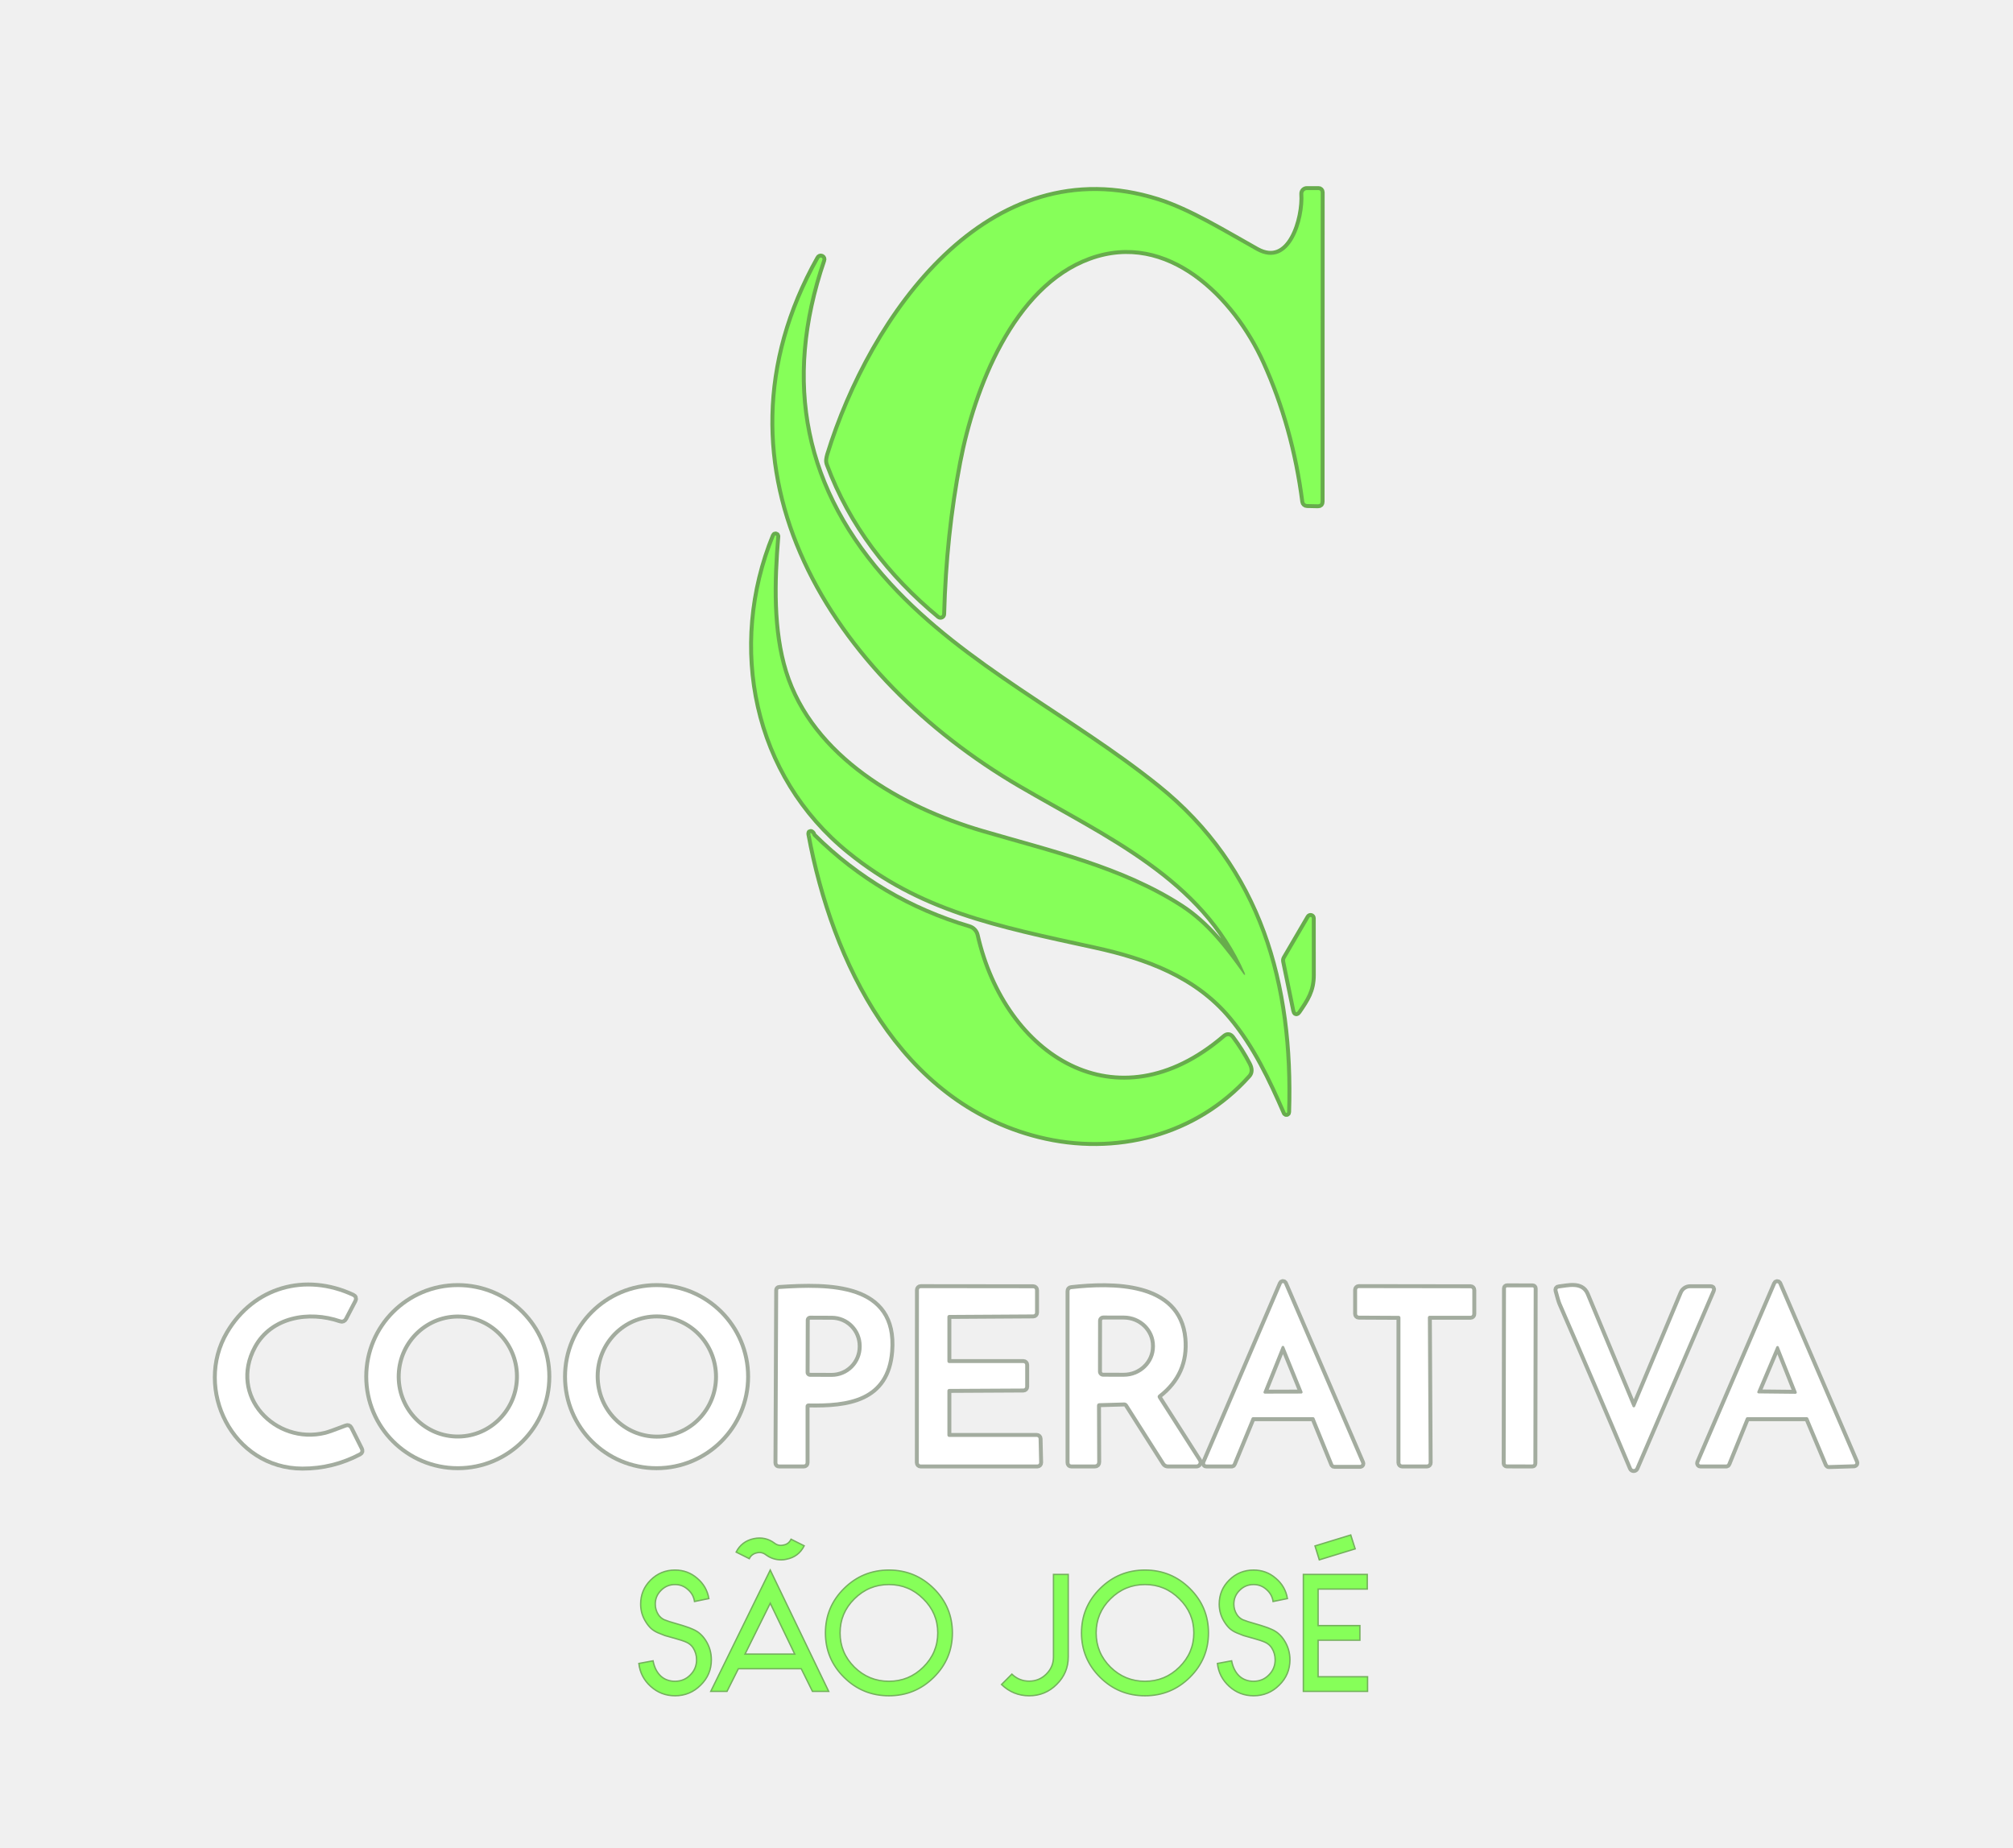
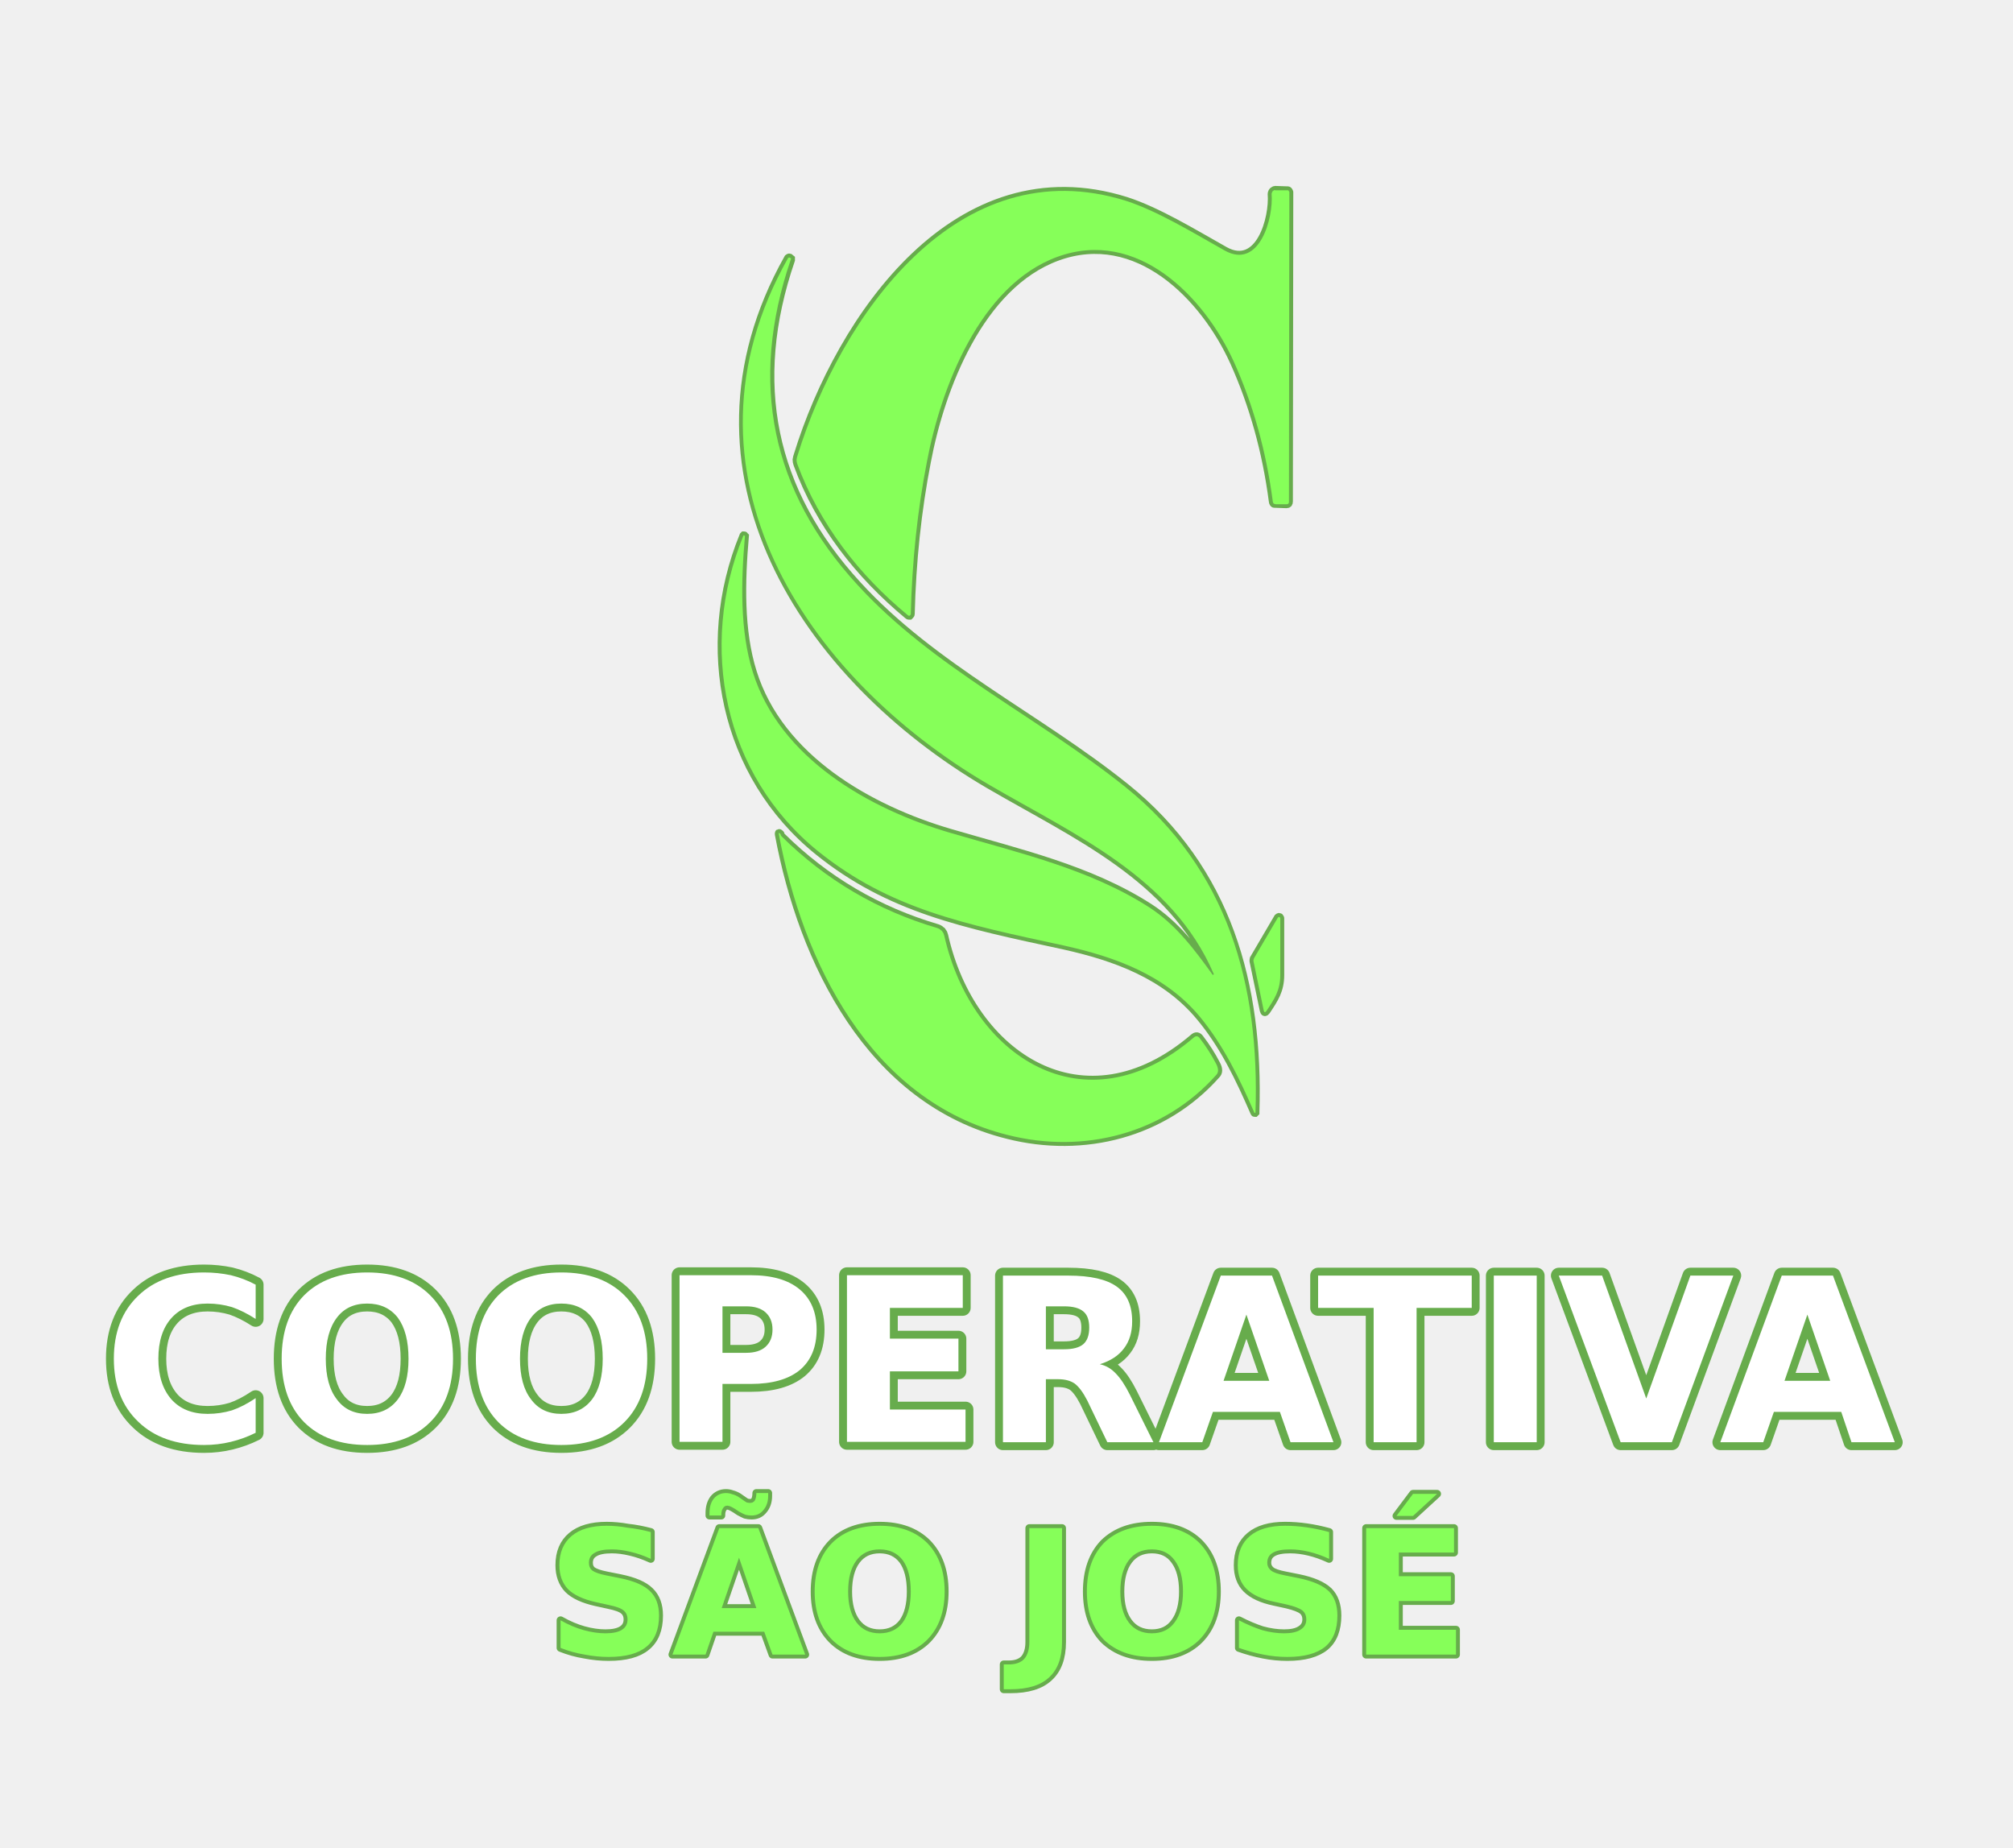
- <svg xmlns="http://www.w3.org/2000/svg" version="1.1" viewBox="0.00 0.00 511.00 469.00" id="svg59">
-   <defs id="defs59" />
-   <path d="m 170.075,417.806 h -0.037 q -1.379,-0.373 -2.088,-0.597 -0.708,-0.261 -1.752,-0.708 -1.007,-0.447 -1.715,-1.081 -0.708,-0.671 -1.268,-1.566 -1.38,-2.125 -1.38,-4.66 0,-3.617 2.535,-6.152 2.535,-2.535 6.152,-2.535 3.206,0 5.593,2.088 2.423,2.051 2.945,5.182 l -3.617,0.746 q -0.261,-1.827 -1.678,-3.057 -1.379,-1.268 -3.244,-1.268 -2.088,0 -3.542,1.491 -1.454,1.454 -1.454,3.505 0,1.454 0.783,2.684 0.559,0.858 1.491,1.305 0.969,0.41 3.206,1.044 1.566,0.447 2.274,0.708 0.746,0.224 1.827,0.708 1.081,0.485 1.79,1.156 0.746,0.671 1.342,1.603 1.454,2.274 1.454,4.996 0,3.803 -2.722,6.487 -2.684,2.684 -6.45,2.684 -3.542,0 -6.152,-2.386 -2.61,-2.386 -2.983,-5.854 l 3.579,-0.671 q 0.485,2.498 1.939,3.878 1.454,1.342 3.617,1.342 2.274,0 3.84,-1.603 1.603,-1.603 1.603,-3.878 0,-1.64 -0.858,-3.02 -0.597,-0.932 -1.603,-1.417 -1.007,-0.485 -3.43,-1.156 z m 19.201,-20.208 -3.318,-1.678 q 1.379,-2.759 4.474,-3.43 2.908,-0.597 5.22,1.156 1.007,0.783 2.237,0.485 1.342,-0.224 1.939,-1.491 l 3.318,1.678 q -1.417,2.834 -4.511,3.43 -0.559,0.149 -1.305,0.149 -2.162,0 -3.878,-1.305 -1.044,-0.783 -2.237,-0.485 -1.38,0.298 -1.939,1.491 z m 20.059,33.854 h -4.101 l -2.834,-5.779 h -15.883 l -2.871,5.779 h -4.101 l 15.025,-30.946 z m -21.14,-9.507 h 12.565 l -6.189,-12.975 z M 213.212,405.204 q 4.698,-4.698 11.334,-4.698 6.637,0 11.334,4.698 4.698,4.698 4.698,11.334 0,6.637 -4.698,11.334 -4.698,4.698 -11.334,4.698 -6.637,0 -11.334,-4.698 -4.698,-4.698 -4.698,-11.334 0,-6.637 4.698,-11.334 z m 20.021,2.647 q -3.617,-3.654 -8.687,-3.654 -5.071,0 -8.724,3.654 -3.617,3.617 -3.617,8.687 0,5.071 3.617,8.724 3.654,3.617 8.724,3.617 5.071,0 8.687,-3.617 3.654,-3.654 3.654,-8.724 0,-5.071 -3.654,-8.687 z m 36.613,-6.226 v 21.065 q 0,4.064 -2.908,6.972 -2.871,2.908 -6.972,2.908 -4.027,0 -6.972,-2.871 l 2.61,-2.647 q 1.864,1.79 4.362,1.79 2.535,0 4.325,-1.79 1.827,-1.827 1.827,-4.362 v -21.065 z m 8.053,3.579 q 4.698,-4.698 11.334,-4.698 6.637,0 11.334,4.698 4.698,4.698 4.698,11.334 0,6.637 -4.698,11.334 -4.698,4.698 -11.334,4.698 -6.637,0 -11.334,-4.698 -4.698,-4.698 -4.698,-11.334 0,-6.637 4.698,-11.334 z m 20.021,2.647 q -3.617,-3.654 -8.687,-3.654 -5.071,0 -8.724,3.654 -3.617,3.617 -3.617,8.687 0,5.071 3.617,8.724 3.654,3.617 8.724,3.617 5.071,0 8.687,-3.617 3.654,-3.654 3.654,-8.724 0,-5.071 -3.654,-8.687 z m 18.306,9.955 h -0.037 q -1.38,-0.373 -2.088,-0.597 -0.708,-0.261 -1.752,-0.708 -1.007,-0.447 -1.715,-1.081 -0.708,-0.671 -1.268,-1.566 -1.379,-2.125 -1.379,-4.66 0,-3.617 2.535,-6.152 2.535,-2.535 6.152,-2.535 3.206,0 5.593,2.088 2.423,2.051 2.945,5.182 l -3.617,0.746 q -0.261,-1.827 -1.678,-3.057 -1.38,-1.268 -3.244,-1.268 -2.088,0 -3.542,1.491 -1.454,1.454 -1.454,3.505 0,1.454 0.783,2.684 0.559,0.858 1.491,1.305 0.969,0.41 3.206,1.044 1.566,0.447 2.274,0.708 0.746,0.224 1.827,0.708 1.081,0.485 1.79,1.156 0.746,0.671 1.342,1.603 1.454,2.274 1.454,4.996 0,3.803 -2.722,6.487 -2.684,2.684 -6.45,2.684 -3.542,0 -6.152,-2.386 -2.61,-2.386 -2.983,-5.854 l 3.579,-0.671 q 0.485,2.498 1.939,3.878 1.454,1.342 3.617,1.342 2.274,0 3.84,-1.603 1.603,-1.603 1.603,-3.878 0,-1.64 -0.858,-3.02 -0.597,-0.932 -1.603,-1.417 -1.007,-0.485 -3.43,-1.156 z m 26.099,-22.706 -9.06,2.796 -1.081,-3.542 9.023,-2.796 z m 3.057,10.253 h -12.416 v 9.321 h 10.551 v 3.728 h -10.551 v 9.321 h 12.49 v 3.728 h -16.218 v -29.827 h 16.144 z" id="text60" style="font-size:37.284px;font-family:Bambino-Regular;-inkscape-font-specification:'Bambino-Regular, Normal';fill:#86ff59;stroke:#74b15c;stroke-width:0.35" transform="scale(1.004917,0.9951069)" aria-label="SÃO JOSÉ" />
-   <g id="g60">
-     <path stroke="#a3ac9f" vector-effect="non-scaling-stroke" d="m 333.37,359.75 a 0.31,0.31 0 0 1 0.29,0.19 l 4.78,11.71 a 0.31,0.31 0 0 0 0.29,0.19 h 6.55 a 0.31,0.31 0 0 0 0.28,-0.43 l -19.6,-45.53 a 0.31,0.31 0 0 0 -0.57,0 l -19.46,45.44 a 0.31,0.31 0 0 0 0.28,0.43 h 6.45 a 0.31,0.31 0 0 0 0.29,-0.19 l 4.79,-11.62 a 0.31,0.31 0 0 1 0.29,-0.19 h 15.34" id="path5" style="fill:none;stroke-width:2;stroke-linecap:butt" />
-     <path stroke="#a3ac9f" vector-effect="non-scaling-stroke" d="m 458.7,359.75 a 0.33,0.33 0 0 1 0.31,0.2 l 4.95,11.75 a 0.33,0.33 0 0 0 0.32,0.2 l 6.39,-0.2 a 0.33,0.33 0 0 0 0.29,-0.46 l -19.51,-45.33 a 0.33,0.33 0 0 0 -0.6,0 l -19.5,45.38 a 0.33,0.33 0 0 0 0.3,0.46 h 6.56 a 0.33,0.33 0 0 0 0.3,-0.21 l 4.7,-11.58 a 0.33,0.33 0 0 1 0.3,-0.21 h 15.19" id="path6" style="fill:none;stroke-width:2;stroke-linecap:butt" />
-     <path stroke="#a3ac9f" vector-effect="non-scaling-stroke" d="m 58.07,338.43 c -8.34,14.11 1.33,33.83 18.7,33.86 q 7.62,0.01 14.39,-3.56 0.51,-0.27 0.25,-0.78 l -2.65,-5.3 q -0.28,-0.54 -0.85,-0.32 -4.11,1.58 -5.23,1.86 c -13.04,3.21 -25.39,-9.66 -18.37,-22.52 4.27,-7.82 14.03,-9.54 22.16,-6.74 q 0.62,0.21 0.93,-0.37 l 2.36,-4.52 q 0.33,-0.62 -0.3,-0.91 c -12,-5.58 -24.77,-1.91 -31.39,9.3" id="path7" style="fill:none;stroke-width:2;stroke-linecap:butt" />
-     <path stroke="#a3ac9f" vector-effect="non-scaling-stroke" d="m 189.41,349.45 a 22.74,22.74 0 0 0 -22.74,-22.74 22.74,22.74 0 0 0 -22.74,22.74 22.74,22.74 0 0 0 22.74,22.74 22.74,22.74 0 0 0 22.74,-22.74" id="path8" style="fill:none;stroke-width:2;stroke-linecap:butt" />
-     <path stroke="#a3ac9f" vector-effect="non-scaling-stroke" d="m 138.95,349.45 a 22.74,22.74 0 0 0 -22.74,-22.74 22.74,22.74 0 0 0 -22.74,22.74 22.74,22.74 0 0 0 22.74,22.74 22.74,22.74 0 0 0 22.74,-22.74" id="path9" style="fill:none;stroke-width:2;stroke-linecap:butt" />
-     <path stroke="#a3ac9f" vector-effect="non-scaling-stroke" d="m 240.5,353.03 a 0.46,0.46 0 0 1 0.46,-0.46 l 18.83,-0.1 a 0.46,0.46 0 0 0 0.46,-0.46 v -5.55 A 0.46,0.46 0 0 0 259.79,346 h -18.83 a 0.46,0.46 0 0 1 -0.46,-0.46 v -11.29 a 0.46,0.46 0 0 1 0.46,-0.46 l 21.33,-0.13 a 0.46,0.46 0 0 0 0.46,-0.46 v -5.73 a 0.46,0.46 0 0 0 -0.46,-0.46 l -28.56,-0.03 a 0.46,0.46 0 0 0 -0.46,0.46 l -0.03,43.85 a 0.46,0.46 0 0 0 0.46,0.46 h 29.63 a 0.46,0.46 0 0 0 0.46,-0.47 l -0.14,-6.08 a 0.46,0.46 0 0 0 -0.46,-0.45 h -22.23 a 0.46,0.46 0 0 1 -0.46,-0.46 v -11.26" id="path10" style="fill:none;stroke-width:2;stroke-linecap:butt" />
-     <path stroke="#a3ac9f" vector-effect="non-scaling-stroke" d="m 362.47,334.44 a 0.44,0.44 0 0 1 0.44,-0.44 h 10.4 a 0.44,0.44 0 0 0 0.44,-0.44 v -6.11 a 0.44,0.44 0 0 0 -0.44,-0.44 l -28.37,-0.04 a 0.44,0.44 0 0 0 -0.44,0.44 v 6.12 a 0.44,0.44 0 0 0 0.44,0.44 l 10.12,0.05 a 0.44,0.44 0 0 1 0.44,0.44 v 36.85 a 0.44,0.44 0 0 0 0.44,0.44 h 6.29 a 0.44,0.44 0 0 0 0.44,-0.44 l -0.2,-36.87" id="path11" style="fill:none;stroke-width:2;stroke-linecap:butt" />
-     <path stroke="#a3ac9f" vector-effect="non-scaling-stroke" d="m 389.329,327.056 a 0.27,0.27 0 0 0 -0.27,-0.271 l -6.5,-0.011 a 0.27,0.27 0 0 0 -0.27,0.27 l -0.078,44.42 a 0.27,0.27 0 0 0 0.27,0.271 l 6.5,0.011 a 0.27,0.27 0 0 0 0.27,-0.27 l 0.078,-44.42" id="path12" style="fill:none;stroke-width:2;stroke-linecap:butt" />
-     <path stroke="#a3ac9f" vector-effect="non-scaling-stroke" d="m 415.07,357.02 a 0.36,0.35 45.4 0 1 -0.66,-0.01 q -5.94,-14.25 -11.83,-28.39 c -1.17,-2.8 -4.52,-1.83 -6.83,-1.57 q -0.5,0.05 -0.37,0.53 0.65,2.49 0.98,3.26 9.13,20.96 17.89,41.76 a 0.5,0.51 45.1 0 0 0.93,0 l 19.37,-45.08 Q 434.77,327 434.21,327 h -5.17 a 2.09,2.1 11.4 0 0 -1.93,1.29 l -12.04,28.73" id="path13" style="display:inline;fill:none;stroke-width:2;stroke-linecap:butt" />
-     <path stroke="#a3ac9f" vector-effect="non-scaling-stroke" d="m 205.22,356.26 c 9.99,0.2 19.8,-1.07 20.76,-13.27 1.34,-16.81 -15.53,-16.64 -28.12,-15.8 q -0.32,0.02 -0.32,0.34 l -0.19,43.77 q 0,0.45 0.45,0.45 h 6.2 q 0.5,0 0.5,-0.5 v -14.28 a 0.71,0.71 0 0 1 0.72,-0.71" id="path14" style="fill:none;stroke-width:2;stroke-linecap:butt" />
-     <path stroke="#a3ac9f" vector-effect="non-scaling-stroke" d="m 279.1,356.19 6.24,-0.18 a 1.04,1.06 72.9 0 1 0.92,0.48 l 9.42,14.81 q 0.29,0.45 0.81,0.45 h 7.23 a 0.56,0.56 0 0 0 0.47,-0.86 l -10.18,-15.94 q -0.35,-0.55 0.16,-0.94 7.02,-5.5 6.24,-14.21 c -1.26,-14.01 -18.31,-13.7 -28.43,-12.57 q -0.48,0.05 -0.48,0.53 v 43.49 q 0,0.5 0.5,0.5 h 5.89 q 0.64,0 0.64,-0.64 l -0.05,-14.28 q 0,-0.62 0.62,-0.64" id="path15" style="fill:none;stroke-width:2;stroke-linecap:butt" />
-     <path stroke="#a3ac9f" vector-effect="non-scaling-stroke" d="m 320.76,353.29 a 0.34,0.34 0 0 0 0.31,0.47 l 9.25,-0.02 a 0.34,0.34 0 0 0 0.32,-0.47 l -4.65,-11.43 a 0.34,0.34 0 0 0 -0.63,0 l -4.6,11.45" id="path24" style="fill:none;stroke-width:2;stroke-linecap:butt" />
-     <path stroke="#a3ac9f" vector-effect="non-scaling-stroke" d="m 446.11,353.24 a 0.33,0.33 0 0 0 0.3,0.46 l 9.37,0.1 a 0.33,0.33 0 0 0 0.31,-0.46 l -4.56,-11.47 a 0.33,0.33 0 0 0 -0.61,0 l -4.81,11.37" id="path25" style="fill:none;stroke-width:2;stroke-linecap:butt" />
-     <path stroke="#a3ac9f" vector-effect="non-scaling-stroke" d="m 168.278,365.105 a 15.76,15.52 84.4 0 0 13.908,-17.199 15.76,15.52 84.4 0 0 -16.984,-14.17 15.76,15.52 84.4 0 0 -13.908,17.199 15.76,15.52 84.4 0 0 16.984,14.17" id="path26" style="fill:none;stroke-width:2;stroke-linecap:butt" />
-     <path stroke="#a3ac9f" vector-effect="non-scaling-stroke" d="m 115.589,365.137 a 15.51,15.73 2.3 0 0 16.129,-15.095 15.51,15.73 2.3 0 0 -14.866,-16.34 15.51,15.73 2.3 0 0 -16.129,15.095 15.51,15.73 2.3 0 0 14.866,16.34" id="path27" style="fill:none;stroke-width:2;stroke-linecap:butt" />
-     <path stroke="#a3ac9f" vector-effect="non-scaling-stroke" d="m 204.55,335.11 -0.04,13.24 a 1.13,1.13 0 0 0 1.12,1.13 l 5.46,0.02 a 7.61,7.66 0.2 0 0 7.64,-7.64 v -0.18 A 7.61,7.66 0.2 0 0 211.15,334 l -5.46,-0.02 a 1.13,1.13 0 0 0 -1.14,1.13" id="path28" style="fill:none;stroke-width:2;stroke-linecap:butt" />
-     <path stroke="#a3ac9f" vector-effect="non-scaling-stroke" d="m 278.75,335.26 -0.02,12.88 a 1.32,1.32 0 0 0 1.32,1.32 l 5.2,0.01 a 7.92,7.67 0.1 0 0 7.93,-7.66 v -0.18 a 7.92,7.67 0.1 0 0 -7.91,-7.68 l -5.2,-0.01 a 1.32,1.32 0 0 0 -1.32,1.32" id="path29" style="fill:none;stroke-width:2;stroke-linecap:butt" />
-     <path fill="#ffffff" d="m 333.37,359.75 h -15.34 a 0.31,0.31 0 0 0 -0.29,0.19 l -4.79,11.62 a 0.31,0.31 0 0 1 -0.29,0.19 h -6.45 a 0.31,0.31 0 0 1 -0.28,-0.43 l 19.46,-45.44 a 0.31,0.31 0 0 1 0.57,0 l 19.6,45.53 a 0.31,0.31 0 0 1 -0.28,0.43 h -6.55 a 0.31,0.31 0 0 1 -0.29,-0.19 l -4.78,-11.71 a 0.31,0.31 0 0 0 -0.29,-0.19 z m -12.61,-6.46 a 0.34,0.34 0 0 0 0.31,0.47 l 9.25,-0.02 a 0.34,0.34 0 0 0 0.32,-0.47 l -4.65,-11.43 a 0.34,0.34 0 0 0 -0.63,0 z" id="path38" />
-     <path fill="#ffffff" d="m 458.7,359.75 h -15.19 a 0.33,0.33 0 0 0 -0.3,0.21 l -4.7,11.58 a 0.33,0.33 0 0 1 -0.3,0.21 h -6.56 a 0.33,0.33 0 0 1 -0.3,-0.46 l 19.5,-45.38 a 0.33,0.33 0 0 1 0.6,0 l 19.51,45.33 a 0.33,0.33 0 0 1 -0.29,0.46 l -6.39,0.2 a 0.33,0.33 0 0 1 -0.32,-0.2 l -4.95,-11.75 a 0.33,0.33 0 0 0 -0.31,-0.2 z m -12.59,-6.51 a 0.33,0.33 0 0 0 0.3,0.46 l 9.37,0.1 a 0.33,0.33 0 0 0 0.31,-0.46 l -4.56,-11.47 a 0.33,0.33 0 0 0 -0.61,0 z" id="path39" />
-     <path fill="#ffffff" d="m 76.77,372.29 c -17.37,-0.03 -27.04,-19.75 -18.7,-33.86 6.62,-11.21 19.39,-14.88 31.39,-9.3 q 0.63,0.29 0.3,0.91 l -2.36,4.52 q -0.31,0.58 -0.93,0.37 c -8.13,-2.8 -17.89,-1.08 -22.16,6.74 -7.02,12.86 5.33,25.73 18.37,22.52 q 1.12,-0.28 5.23,-1.86 0.57,-0.22 0.85,0.32 l 2.65,5.3 q 0.26,0.51 -0.25,0.78 -6.77,3.57 -14.39,3.56 z" id="path40" />
-     <path fill="#ffffff" d="m 189.41,349.45 a 22.74,22.74 0 0 1 -22.74,22.74 22.74,22.74 0 0 1 -22.74,-22.74 22.74,22.74 0 0 1 22.74,-22.74 22.74,22.74 0 0 1 22.74,22.74 z m -21.132,15.655 a 15.76,15.52 84.4 0 0 13.908,-17.199 15.76,15.52 84.4 0 0 -16.984,-14.17 15.76,15.52 84.4 0 0 -13.908,17.199 15.76,15.52 84.4 0 0 16.984,14.17 z" id="path41" />
-     <path fill="#ffffff" d="m 138.95,349.45 a 22.74,22.74 0 0 1 -22.74,22.74 22.74,22.74 0 0 1 -22.74,-22.74 22.74,22.74 0 0 1 22.74,-22.74 22.74,22.74 0 0 1 22.74,22.74 z m -23.361,15.687 a 15.51,15.73 2.3 0 0 16.129,-15.095 15.51,15.73 2.3 0 0 -14.866,-16.34 15.51,15.73 2.3 0 0 -16.129,15.095 15.51,15.73 2.3 0 0 14.866,16.34 z" id="path42" />
-     <path fill="#ffffff" d="m 240.5,353.03 v 11.26 a 0.46,0.46 0 0 0 0.46,0.46 h 22.23 a 0.46,0.46 0 0 1 0.46,0.45 l 0.14,6.08 a 0.46,0.46 0 0 1 -0.46,0.47 H 233.7 a 0.46,0.46 0 0 1 -0.46,-0.46 l 0.03,-43.85 a 0.46,0.46 0 0 1 0.46,-0.46 l 28.56,0.03 a 0.46,0.46 0 0 1 0.46,0.46 v 5.73 a 0.46,0.46 0 0 1 -0.46,0.46 l -21.33,0.13 a 0.46,0.46 0 0 0 -0.46,0.46 v 11.29 a 0.46,0.46 0 0 0 0.46,0.46 h 18.83 a 0.46,0.46 0 0 1 0.46,0.46 v 5.55 a 0.46,0.46 0 0 1 -0.46,0.46 l -18.83,0.1 a 0.46,0.46 0 0 0 -0.46,0.46 z" id="path43" />
-     <path fill="#ffffff" d="m 362.47,334.44 0.2,36.87 a 0.44,0.44 0 0 1 -0.44,0.44 h -6.29 a 0.44,0.44 0 0 1 -0.44,-0.44 v -36.85 a 0.44,0.44 0 0 0 -0.44,-0.44 l -10.12,-0.05 a 0.44,0.44 0 0 1 -0.44,-0.44 v -6.12 a 0.44,0.44 0 0 1 0.44,-0.44 l 28.37,0.04 a 0.44,0.44 0 0 1 0.44,0.44 v 6.11 a 0.44,0.44 0 0 1 -0.44,0.44 h -10.4 a 0.44,0.44 0 0 0 -0.44,0.44 z" id="path44" />
-     <rect fill="#ffffff" x="382.859" y="326.106" transform="rotate(0.1)" width="7.04" height="44.96" rx="0.27" id="rect44" style="display:inline" />
-     <path fill="#ffffff" d="m 415.07,357.02 12.04,-28.73 a 2.09,2.1 11.4 0 1 1.93,-1.29 h 5.17 q 0.56,0 0.34,0.52 l -19.37,45.08 a 0.5,0.51 45.1 0 1 -0.93,0 q -8.76,-20.8 -17.89,-41.76 -0.33,-0.77 -0.98,-3.26 -0.13,-0.48 0.37,-0.53 c 2.31,-0.26 5.66,-1.23 6.83,1.57 q 5.89,14.14 11.83,28.39 a 0.36,0.35 45.4 0 0 0.66,0.01 z" id="path45" style="display:inline" />
-     <path fill="#ffffff" d="m 204.5,356.97 v 14.28 q 0,0.5 -0.5,0.5 h -6.2 q -0.45,0 -0.45,-0.45 l 0.19,-43.77 q 0,-0.32 0.32,-0.34 c 12.59,-0.84 29.46,-1.01 28.12,15.8 -0.96,12.2 -10.77,13.47 -20.76,13.27 a 0.71,0.71 0 0 0 -0.72,0.71 z m 0.05,-21.86 -0.04,13.24 a 1.13,1.13 0 0 0 1.12,1.13 l 5.46,0.02 a 7.61,7.66 0.2 0 0 7.64,-7.64 v -0.18 A 7.61,7.66 0.2 0 0 211.15,334 l -5.46,-0.02 a 1.13,1.13 0 0 0 -1.14,1.13 z" id="path46" style="display:inline" />
-     <path fill="#ffffff" d="m 278.48,356.83 0.05,14.28 q 0,0.64 -0.64,0.64 H 272 q -0.5,0 -0.5,-0.5 v -43.49 q 0,-0.48 0.48,-0.53 c 10.12,-1.13 27.17,-1.44 28.43,12.57 q 0.78,8.71 -6.24,14.21 -0.51,0.39 -0.16,0.94 l 10.18,15.94 a 0.56,0.56 0 0 1 -0.47,0.86 h -7.23 q -0.52,0 -0.81,-0.45 l -9.42,-14.81 a 1.04,1.06 72.9 0 0 -0.92,-0.48 l -6.24,0.18 q -0.62,0.02 -0.62,0.64 z m 0.27,-21.57 -0.02,12.88 a 1.32,1.32 0 0 0 1.32,1.32 l 5.2,0.01 a 7.92,7.67 0.1 0 0 7.93,-7.66 v -0.18 a 7.92,7.67 0.1 0 0 -7.91,-7.68 l -5.2,-0.01 a 1.32,1.32 0 0 0 -1.32,1.32 z" id="path47" style="display:inline" />
-   </g>
+ <svg xmlns="http://www.w3.org/2000/svg" version="1.2" viewBox="0 0 511 469" width="511" height="469">
+   <style>
+ 		.s0 { paint-order:stroke fill markers;stroke: #67ac4c;stroke-width: 2;stroke-linejoin: round;;fill: #86ff59 } 
+ 		.s1 { paint-order:stroke fill markers;stroke: #67ac4c;stroke-width: 4;stroke-linejoin: round;;fill: #ffffff } 
+ 		.s2 { fill: none;stroke: #67ac4c;stroke-width: 2 } 
+ 		.s3 { fill: #86ff59 } 
+ 	</style>
+   <path id="tspan1" class="s0" aria-label="SÃO JOSÉ " d="m165.2 388.9v6.8q-2.6-1.2-5.2-1.8-2.5-0.6-4.7-0.6-3 0-4.4 0.9-1.4 0.8-1.4 2.5 0 1.3 0.9 2 1 0.7 3.5 1.2l3.5 0.7q5.4 1.1 7.6 3.3 2.3 2.2 2.3 6.2 0 5.3-3.2 7.9-3.1 2.6-9.6 2.6-3 0-6.1-0.6-3.1-0.5-6.1-1.7v-7q3 1.7 5.9 2.5 2.9 0.8 5.5 0.8 2.8 0 4.2-0.9 1.4-0.9 1.4-2.6 0-1.5-1-2.3-0.9-0.8-3.8-1.4l-3.2-0.7q-4.9-1.1-7.1-3.3-2.2-2.3-2.2-6.1 0-4.8 3.1-7.4 3.1-2.6 8.9-2.6 2.6 0 5.4 0.5 2.8 0.3 5.8 1.1zm30.9 31.1l-2.1-5.8h-12.9l-2 5.8h-8.4l11.9-32.1h9.9l11.9 32.1zm-8.5-24.6l-4.4 12.8h8.8zm0-11.7l-1.2-0.8q-0.1 0-0.2-0.1-1-0.6-1.6-0.6-0.7 0-1.1 0.7-0.4 0.6-0.4 1.7v0.1h-3q0-0.1 0-0.3 0-0.2 0-0.3 0-2.3 1.1-3.7 1.2-1.4 3.1-1.4 0.8 0 1.6 0.3 0.8 0.2 1.6 0.7l1.3 0.9q0.4 0.3 0.8 0.5 0.5 0.1 0.8 0.1 0.8 0 1.2-0.6 0.4-0.7 0.4-1.9h3q0 0.1 0 0.3 0 0.2 0 0.4 0 2.2-1.2 3.6-1.1 1.4-3 1.4-0.8 0-1.6-0.2-0.7-0.3-1.6-0.8zm35.7 9.6q-3.8 0-5.9 2.8-2.1 2.8-2.1 7.9 0 5 2.1 7.8 2.1 2.8 5.9 2.8 3.8 0 5.9-2.8 2-2.8 2-7.8 0-5.1-2-7.9-2.1-2.8-5.9-2.8zm0-6q7.7 0 12.1 4.4 4.4 4.5 4.4 12.3 0 7.7-4.4 12.2-4.4 4.4-12.1 4.4-7.7 0-12.1-4.4-4.4-4.5-4.4-12.2 0-7.8 4.4-12.3 4.4-4.4 12.1-4.4zm38 29.5v-28.9h8.3v28.9q0 6-3.3 9-3.2 3-9.8 3h-1.7v-6.3h1.3q2.6 0 3.9-1.4 1.3-1.5 1.3-4.3zm31.1-23.5q-3.8 0-5.9 2.8-2.1 2.8-2.1 7.9 0 5 2.1 7.8 2.1 2.8 5.9 2.8 3.8 0 5.8-2.8 2.1-2.8 2.1-7.8 0-5.1-2.1-7.9-2-2.8-5.8-2.8zm0-6q7.7 0 12.1 4.4 4.4 4.5 4.4 12.3 0 7.7-4.4 12.2-4.4 4.4-12.1 4.4-7.7 0-12.2-4.4-4.3-4.5-4.3-12.2 0-7.8 4.3-12.3 4.5-4.4 12.2-4.4zm45 1.6v6.8q-2.6-1.2-5.1-1.8-2.5-0.6-4.8-0.6-2.9 0-4.3 0.8-1.5 0.8-1.5 2.6 0 1.2 1 2 0.9 0.7 3.5 1.2l3.5 0.7q5.3 1.1 7.6 3.3 2.2 2.2 2.2 6.2 0 5.3-3.1 7.9-3.2 2.6-9.6 2.6-3.1 0-6.1-0.6-3.1-0.6-6.2-1.7v-7q3.1 1.6 5.9 2.5 2.9 0.8 5.6 0.8 2.7 0 4.1-0.9 1.5-0.9 1.5-2.6 0-1.5-1-2.3-1-0.8-3.9-1.5l-3.2-0.7q-4.8-1-7.1-3.3-2.2-2.2-2.2-6 0-4.8 3.1-7.4 3.1-2.6 8.9-2.6 2.7 0 5.5 0.4 2.8 0.4 5.7 1.2zm9.4 31.1v-32.1h22.3v6.2h-14v6h13.2v6.3h-13.2v7.3h14.5v6.3zm7.7-35.2l4.2-5.6h6.1l-6.1 5.6z" />
+   <path id="tspan3" class="s1" aria-label="COOPERATIVA" d="m64.9 354.9v8.8q-3 1.5-6.3 2.3-3.3 0.8-6.8 0.8-10.6 0-16.7-5.9-6.2-5.9-6.2-16 0-10.1 6.2-16 6.1-5.9 16.7-5.9 3.5 0 6.8 0.7 3.3 0.8 6.3 2.4v8.7q-3.1-2-6-3-3-0.9-6.2-0.9-5.9 0-9.2 3.7-3.3 3.7-3.3 10.3 0 6.5 3.3 10.3 3.3 3.7 9.2 3.7 3.2 0 6.2-0.9 2.9-1 6-3.1zm28.3-24q-5 0-7.7 3.6-2.8 3.7-2.8 10.4 0 6.7 2.8 10.3 2.7 3.7 7.7 3.7 5 0 7.8-3.7 2.7-3.6 2.7-10.3 0-6.7-2.7-10.4-2.8-3.6-7.8-3.6zm0-7.9q10.2 0 16 5.8 5.8 5.8 5.8 16.1 0 10.3-5.8 16.1-5.8 5.8-16 5.8-10.2 0-16-5.8-5.7-5.8-5.7-16.1 0-10.3 5.7-16.1 5.8-5.8 16-5.8zm49.3 7.9q-5 0-7.7 3.6-2.8 3.7-2.8 10.4 0 6.7 2.8 10.3 2.7 3.7 7.7 3.7 5 0 7.8-3.7 2.7-3.6 2.7-10.3 0-6.7-2.7-10.4-2.8-3.6-7.8-3.6zm0-7.9q10.2 0 16 5.8 5.8 5.8 5.8 16.1 0 10.3-5.8 16.1-5.8 5.8-16 5.8-10.2 0-16-5.8-5.7-5.8-5.7-16.1 0-10.3 5.7-16.1 5.8-5.8 16-5.8zm30 43v-42.3h18.1q8.1 0 12.4 3.6 4.3 3.6 4.3 10.2 0 6.7-4.3 10.3-4.3 3.5-12.4 3.5h-7.2v14.7zm16.9-34.4h-6v11.8h6q3.2 0 4.9-1.5 1.8-1.6 1.8-4.4 0-2.8-1.8-4.4-1.7-1.5-4.9-1.5zm25.6 34.4v-42.3h29.4v8.3h-18.5v7.8h17.4v8.3h-17.4v9.7h19.2v8.2zm50.5-23.5h4.6q3.4 0 4.9-1.3 1.5-1.3 1.5-4.2 0-2.9-1.5-4.1-1.5-1.3-4.9-1.3h-4.6zm3.1 7.6h-3.1v16h-10.9v-42.3h16.6q8.4 0 12.3 2.8 3.9 2.8 3.9 8.8 0 4.2-2.1 6.9-2 2.7-6.1 4 2.3 0.5 4 2.3 1.8 1.8 3.6 5.4l6 12.1h-11.7l-5.1-10.6q-1.6-3.1-3.2-4.3-1.6-1.1-4.2-1.1zm59 16l-2.7-7.7h-17l-2.7 7.7h-11l15.7-42.3h13l15.6 42.3zm-11.2-32.4l-5.8 16.8h11.6zm18.2-1.7v-8.2h39v8.2h-14v34.1h-10.9v-34.1zm44.6 34.1v-42.3h10.9v42.3zm32.2 0l-15.7-42.3h11l11.2 31.2 11.2-31.2h10.9l-15.6 42.3zm58.6 0l-2.6-7.7h-17.1l-2.7 7.7h-10.9l15.6-42.3h13l15.7 42.3zm-11.2-32.4l-5.8 16.8h11.6z" />
  <g id="g61">
-     <path stroke="#67ac4c" vector-effect="non-scaling-stroke" d="m 210.38,117.8 c 5.67,15.27 15.59,28.05 28.09,38.41 a 0.43,0.43 0 0 0 0.7,-0.32 q 0.54,-20.22 4.09,-38.68 c 3.57,-18.57 13.47,-44.79 33.19,-52 20.23,-7.39 37.27,10.09 44.74,26.61 q 7.43,16.41 9.9,35.51 a 0.71,0.71 0 0 0 0.69,0.62 l 2.8,0.06 q 0.66,0.01 0.66,-0.66 l 0.02,-78.56 a 0.53,0.54 0 0 0 -0.53,-0.54 h -2.99 a 0.9,0.9 0 0 0 -0.9,0.97 c 0.43,6.15 -3.15,19.29 -11.93,14.4 -8.04,-4.49 -17.01,-10.04 -25.04,-12.58 -42.86,-13.56 -72.61,29.47 -83.4,64.46 q -0.16,0.53 -0.24,1.16 -0.07,0.55 0.15,1.14" id="path1" style="display:inline;fill:none;stroke-width:2;stroke-linecap:butt" />
-     <path stroke="#67ac4c" vector-effect="non-scaling-stroke" d="m 315.77,247.38 c -4.58,-6.43 -9.37,-12.75 -16.08,-17.08 -15.07,-9.73 -33.13,-13.82 -50.48,-18.91 -20.52,-6.01 -43.36,-18.93 -50.14,-40.76 -3.27,-10.52 -2.98,-22.93 -2,-34.5 a 0.2,0.2 0 0 0 -0.38,-0.09 c -11.5,28.09 -5.01,60.62 19.01,80.02 18.15,14.66 36.76,18.43 62.28,23.98 13.09,2.85 25.78,7.46 34.64,18.09 6.1,7.32 10.08,15.81 13.76,24.27 a 0.19,0.19 0 0 0 0.36,-0.07 c 1.01,-32.39 -7.04,-61.67 -33.03,-82.52 -22.21,-17.82 -48.78,-30.31 -68.03,-51.27 q -32.9,-35.82 -16.93,-82.56 a 0.432,0.432 0 0 0 -0.79,-0.35 c -30.31,53.96 4.34,106.16 50.98,133.45 22.04,12.9 46.52,23.54 57.13,48.13 a 0.172,0.172 0 0 1 -0.3,0.17" id="path2" style="fill:none;stroke-width:2;stroke-linecap:butt" />
-     <path stroke="#67ac4c" vector-effect="non-scaling-stroke" d="m 206.24,211.97 q -0.05,-0.22 -0.23,-0.39 -0.39,-0.35 -0.29,0.17 c 5.98,32.23 23.05,67.63 58.04,76.4 19.29,4.83 39.71,-0.36 53.04,-15.33 q 0.85,-0.96 -0.01,-2.62 -1.8,-3.46 -4.17,-6.64 -0.72,-0.97 -1.63,-0.19 c -27.66,23.71 -56.35,4.83 -63.29,-25.89 a 2.53,2.54 1.8 0 0 -1.75,-1.87 q -22.72,-6.73 -39.52,-23.31 -0.14,-0.14 -0.19,-0.33" id="path3" style="fill:none;stroke-width:2;stroke-linecap:butt" />
-     <path stroke="#67ac4c" vector-effect="non-scaling-stroke" d="m 329.46,256.62 c 2.08,-3.04 3.55,-5.21 3.55,-9.11 Q 333,240.22 333,233.07 a 0.32,0.32 0 0 0 -0.59,-0.16 l -6.07,10.38 a 1.04,1.04 0 0 0 -0.11,0.72 l 2.57,12.48 q 0.18,0.84 0.66,0.13" id="path4" style="fill:none;stroke-width:2;stroke-linecap:butt" />
-     <path fill="#86ff59" d="m 238.47,156.21 c -12.5,-10.36 -22.42,-23.14 -28.09,-38.41 q -0.22,-0.59 -0.15,-1.14 0.08,-0.63 0.24,-1.16 c 10.79,-34.99 40.54,-78.02 83.4,-64.46 8.03,2.54 17,8.09 25.04,12.58 8.78,4.89 12.36,-8.25 11.93,-14.4 a 0.9,0.9 0 0 1 0.9,-0.97 h 2.99 a 0.53,0.54 0 0 1 0.53,0.54 l -0.02,78.56 q 0,0.67 -0.66,0.66 l -2.8,-0.06 a 0.71,0.71 0 0 1 -0.69,-0.62 q -2.47,-19.1 -9.9,-35.51 c -7.47,-16.52 -24.51,-34 -44.74,-26.61 -19.72,7.21 -29.62,33.43 -33.19,52 q -3.55,18.46 -4.09,38.68 a 0.43,0.43 0 0 1 -0.7,0.32 z" id="path34" style="stroke-width:2;stroke-linecap:butt" />
-     <path fill="#86ff59" d="M 316.07,247.21 C 305.46,222.62 280.98,211.98 258.94,199.08 212.3,171.79 177.65,119.59 207.96,65.63 a 0.432,0.432 0 0 1 0.79,0.35 q -15.97,46.74 16.93,82.56 c 19.25,20.96 45.82,33.45 68.03,51.27 25.99,20.85 34.04,50.13 33.03,82.52 a 0.19,0.19 0 0 1 -0.36,0.07 c -3.68,-8.46 -7.66,-16.95 -13.76,-24.27 -8.86,-10.63 -21.55,-15.24 -34.64,-18.09 -25.52,-5.55 -44.13,-9.32 -62.28,-23.98 -24.02,-19.4 -30.51,-51.93 -19.01,-80.02 a 0.2,0.2 0 0 1 0.38,0.09 c -0.98,11.57 -1.27,23.98 2,34.5 6.78,21.83 29.62,34.75 50.14,40.76 17.35,5.09 35.41,9.18 50.48,18.91 6.71,4.33 11.5,10.65 16.08,17.08 a 0.172,0.172 0 0 0 0.3,-0.17 z" id="path35" style="stroke-width:2;stroke-linecap:butt" />
-     <path fill="#86ff59" d="m 206.43,212.3 q 16.8,16.58 39.52,23.31 a 2.53,2.54 1.8 0 1 1.75,1.87 c 6.94,30.72 35.63,49.6 63.29,25.89 q 0.91,-0.78 1.63,0.19 2.37,3.18 4.17,6.64 0.86,1.66 0.01,2.62 c -13.33,14.97 -33.75,20.16 -53.04,15.33 -34.99,-8.77 -52.06,-44.17 -58.04,-76.4 q -0.1,-0.52 0.29,-0.17 0.18,0.17 0.23,0.39 0.05,0.19 0.19,0.33 z" id="path36" style="stroke-width:2;stroke-linecap:butt" />
-     <path fill="#86ff59" d="m 329.46,256.62 q -0.48,0.71 -0.66,-0.13 l -2.57,-12.48 a 1.04,1.04 0 0 1 0.11,-0.72 l 6.07,-10.38 a 0.32,0.32 0 0 1 0.59,0.16 q 0,7.15 0.01,14.44 c 0,3.9 -1.47,6.07 -3.55,9.11 z" id="path37" style="stroke-width:2;stroke-linecap:butt" />
+     <path id="path1" fill-rule="evenodd" class="s2" d="m202.4 117.8c5.6 15.3 15.6 28 28.1 38.4q0.1 0.1 0.2 0.1 0.1 0 0.2 0 0.1-0.1 0.2-0.2 0.1-0.1 0.1-0.2 0.5-20.2 4.1-38.7c3.5-18.6 13.4-44.8 33.1-52 20.3-7.4 37.3 10.1 44.8 26.6q7.4 16.4 9.9 35.5 0 0.2 0.1 0.3 0 0.1 0.1 0.2 0.1 0.1 0.2 0.1 0.2 0 0.3 0l2.8 0.1q0.6 0 0.6-0.7l0.1-78.5q0-0.1-0.1-0.2 0-0.1-0.1-0.2-0.1-0.1-0.2-0.1-0.1 0-0.2 0l-3-0.1q-0.1 0-0.3 0.1-0.2 0.1-0.3 0.2-0.2 0.2-0.2 0.4-0.1 0.1-0.1 0.3c0.5 6.2-3.1 19.3-11.9 14.4-8-4.5-17-10-25-12.6-42.9-13.5-72.6 29.5-83.4 64.5q-0.2 0.5-0.3 1.2 0 0.5 0.2 1.1z" />
+     <path id="path2" fill-rule="evenodd" class="s2" d="m307.8 247.4c-4.6-6.5-9.4-12.8-16.1-17.1-15.1-9.7-33.1-13.8-50.5-18.9-20.5-6-43.3-18.9-50.1-40.8-3.3-10.5-3-22.9-2-34.5q0 0-0.1-0.1 0-0.1-0.1-0.1-0.1 0-0.1 0-0.1 0.1-0.1 0.1c-11.5 28.1-5 60.7 19 80.1 18.1 14.6 36.8 18.4 62.3 23.9 13.1 2.9 25.8 7.5 34.6 18.1 6.1 7.3 10.1 15.8 13.8 24.3q0 0.1 0.1 0.1 0 0 0.1 0 0 0 0.1-0.1 0 0 0-0.1c1-32.4-7-61.6-33-82.5-22.2-17.8-48.8-30.3-68-51.3q-32.9-35.8-16.9-82.5 0-0.2 0-0.4-0.1-0.1-0.3-0.2-0.1-0.1-0.3 0-0.2 0.1-0.2 0.2c-30.3 54 4.3 106.2 50.9 133.5 22.1 12.9 46.6 23.5 57.2 48.1q0 0.1 0 0.1 0 0.1-0.1 0.1-0.1 0.1-0.1 0.1-0.1-0.1-0.1-0.1z" />
+     <path id="path3" fill-rule="evenodd" class="s2" d="m198.2 212q0-0.3-0.2-0.4-0.4-0.4-0.3 0.2c6 32.2 23.1 67.6 58.1 76.3 19.3 4.9 39.7-0.3 53-15.3q0.9-0.9 0-2.6-1.8-3.5-4.2-6.6-0.7-1-1.6-0.2c-27.7 23.7-56.4 4.8-63.3-25.9q-0.1-0.3-0.2-0.6-0.2-0.3-0.4-0.6-0.3-0.2-0.5-0.4-0.3-0.2-0.6-0.3-22.8-6.7-39.6-23.3-0.1-0.1-0.2-0.3z" />
+     <path id="path4" fill-rule="evenodd" class="s2" d="m321.5 256.6c2-3 3.5-5.2 3.5-9.1q0-7.3 0-14.4 0-0.1-0.1-0.2 0-0.1-0.1-0.1-0.1-0.1-0.2 0-0.1 0-0.2 0.1l-6.1 10.4q0 0.1 0 0.2-0.1 0-0.1 0.1 0 0.1 0 0.2 0 0.1 0 0.2l2.6 12.5q0.2 0.8 0.7 0.1z" />
+     <path id="path34" class="s3" d="m230.5 156.2c-12.5-10.3-22.4-23.1-28.1-38.4q-0.2-0.6-0.2-1.1 0.1-0.7 0.3-1.2c10.8-35 40.5-78 83.4-64.5 8 2.6 17 8.1 25 12.6 8.8 4.9 12.4-8.2 11.9-14.4q0-0.2 0.1-0.3 0-0.2 0.2-0.4 0.1-0.1 0.3-0.2 0.2-0.1 0.3 0h3q0.1 0 0.2 0 0.1 0 0.2 0.1 0.1 0.1 0.1 0.2 0.1 0.1 0.1 0.2l-0.1 78.6q0 0.6-0.6 0.6h-2.8q-0.1-0.1-0.3-0.1-0.1 0-0.2-0.1-0.1-0.1-0.1-0.2-0.1-0.1-0.1-0.3-2.5-19.1-9.9-35.5c-7.5-16.5-24.5-34-44.8-26.6-19.7 7.2-29.6 33.4-33.1 52q-3.6 18.5-4.1 38.7 0 0.1-0.1 0.2-0.1 0.1-0.2 0.2-0.1 0-0.2 0-0.1 0-0.2-0.1z" />
+     <path id="path35" class="s3" d="m308.1 247.2c-10.6-24.6-35.1-35.2-57.2-48.1-46.6-27.3-81.3-79.5-50.9-133.5q0-0.1 0.2-0.2 0.2-0.1 0.3 0 0.2 0.1 0.3 0.2 0 0.2-0.1 0.4-15.9 46.7 17 82.5c19.2 21 45.8 33.5 68 51.3 26 20.9 34.1 50.1 33 82.5q0 0.1 0 0.1-0.1 0.1-0.1 0.1-0.1 0-0.1 0-0.1 0-0.1-0.1c-3.7-8.5-7.7-16.9-13.8-24.3-8.8-10.6-21.5-15.2-34.6-18.1-25.5-5.5-44.1-9.3-62.3-23.9-24-19.4-30.5-52-19-80.1q0 0 0.1-0.1 0 0 0.1 0 0.1 0 0.1 0.1 0.1 0.1 0.1 0.1c-1 11.6-1.3 24 2 34.5 6.8 21.9 29.6 34.8 50.1 40.8 17.4 5.1 35.4 9.2 50.5 18.9 6.7 4.3 11.5 10.7 16.1 17.1q0 0 0.1 0.1 0 0 0.1-0.1 0.1 0 0.1-0.1z" />
+     <path id="path36" class="s3" d="m198.4 212.3q16.8 16.6 39.6 23.3 0.3 0.1 0.6 0.3 0.2 0.2 0.5 0.4 0.2 0.3 0.4 0.6 0.1 0.3 0.2 0.6c6.9 30.7 35.6 49.6 63.3 25.9q0.9-0.8 1.6 0.2 2.4 3.1 4.2 6.6 0.8 1.7 0 2.6c-13.3 15-33.7 20.2-53 15.3-35-8.7-52.1-44.1-58.1-76.4q-0.1-0.5 0.3-0.1 0.2 0.1 0.2 0.4 0.1 0.2 0.2 0.3z" />
+     <path id="path37" class="s3" d="m321.5 256.6q-0.5 0.7-0.7-0.1l-2.6-12.5q0-0.1 0-0.2 0-0.1 0-0.2 0-0.1 0.1-0.1 0-0.1 0-0.2l6.1-10.4q0.1-0.1 0.2-0.1 0.1-0.1 0.2 0 0.1 0 0.1 0.1 0.1 0.1 0.1 0.2 0 7.1 0 14.4c0 3.9-1.5 6.1-3.5 9.1z" />
  </g>
</svg>
